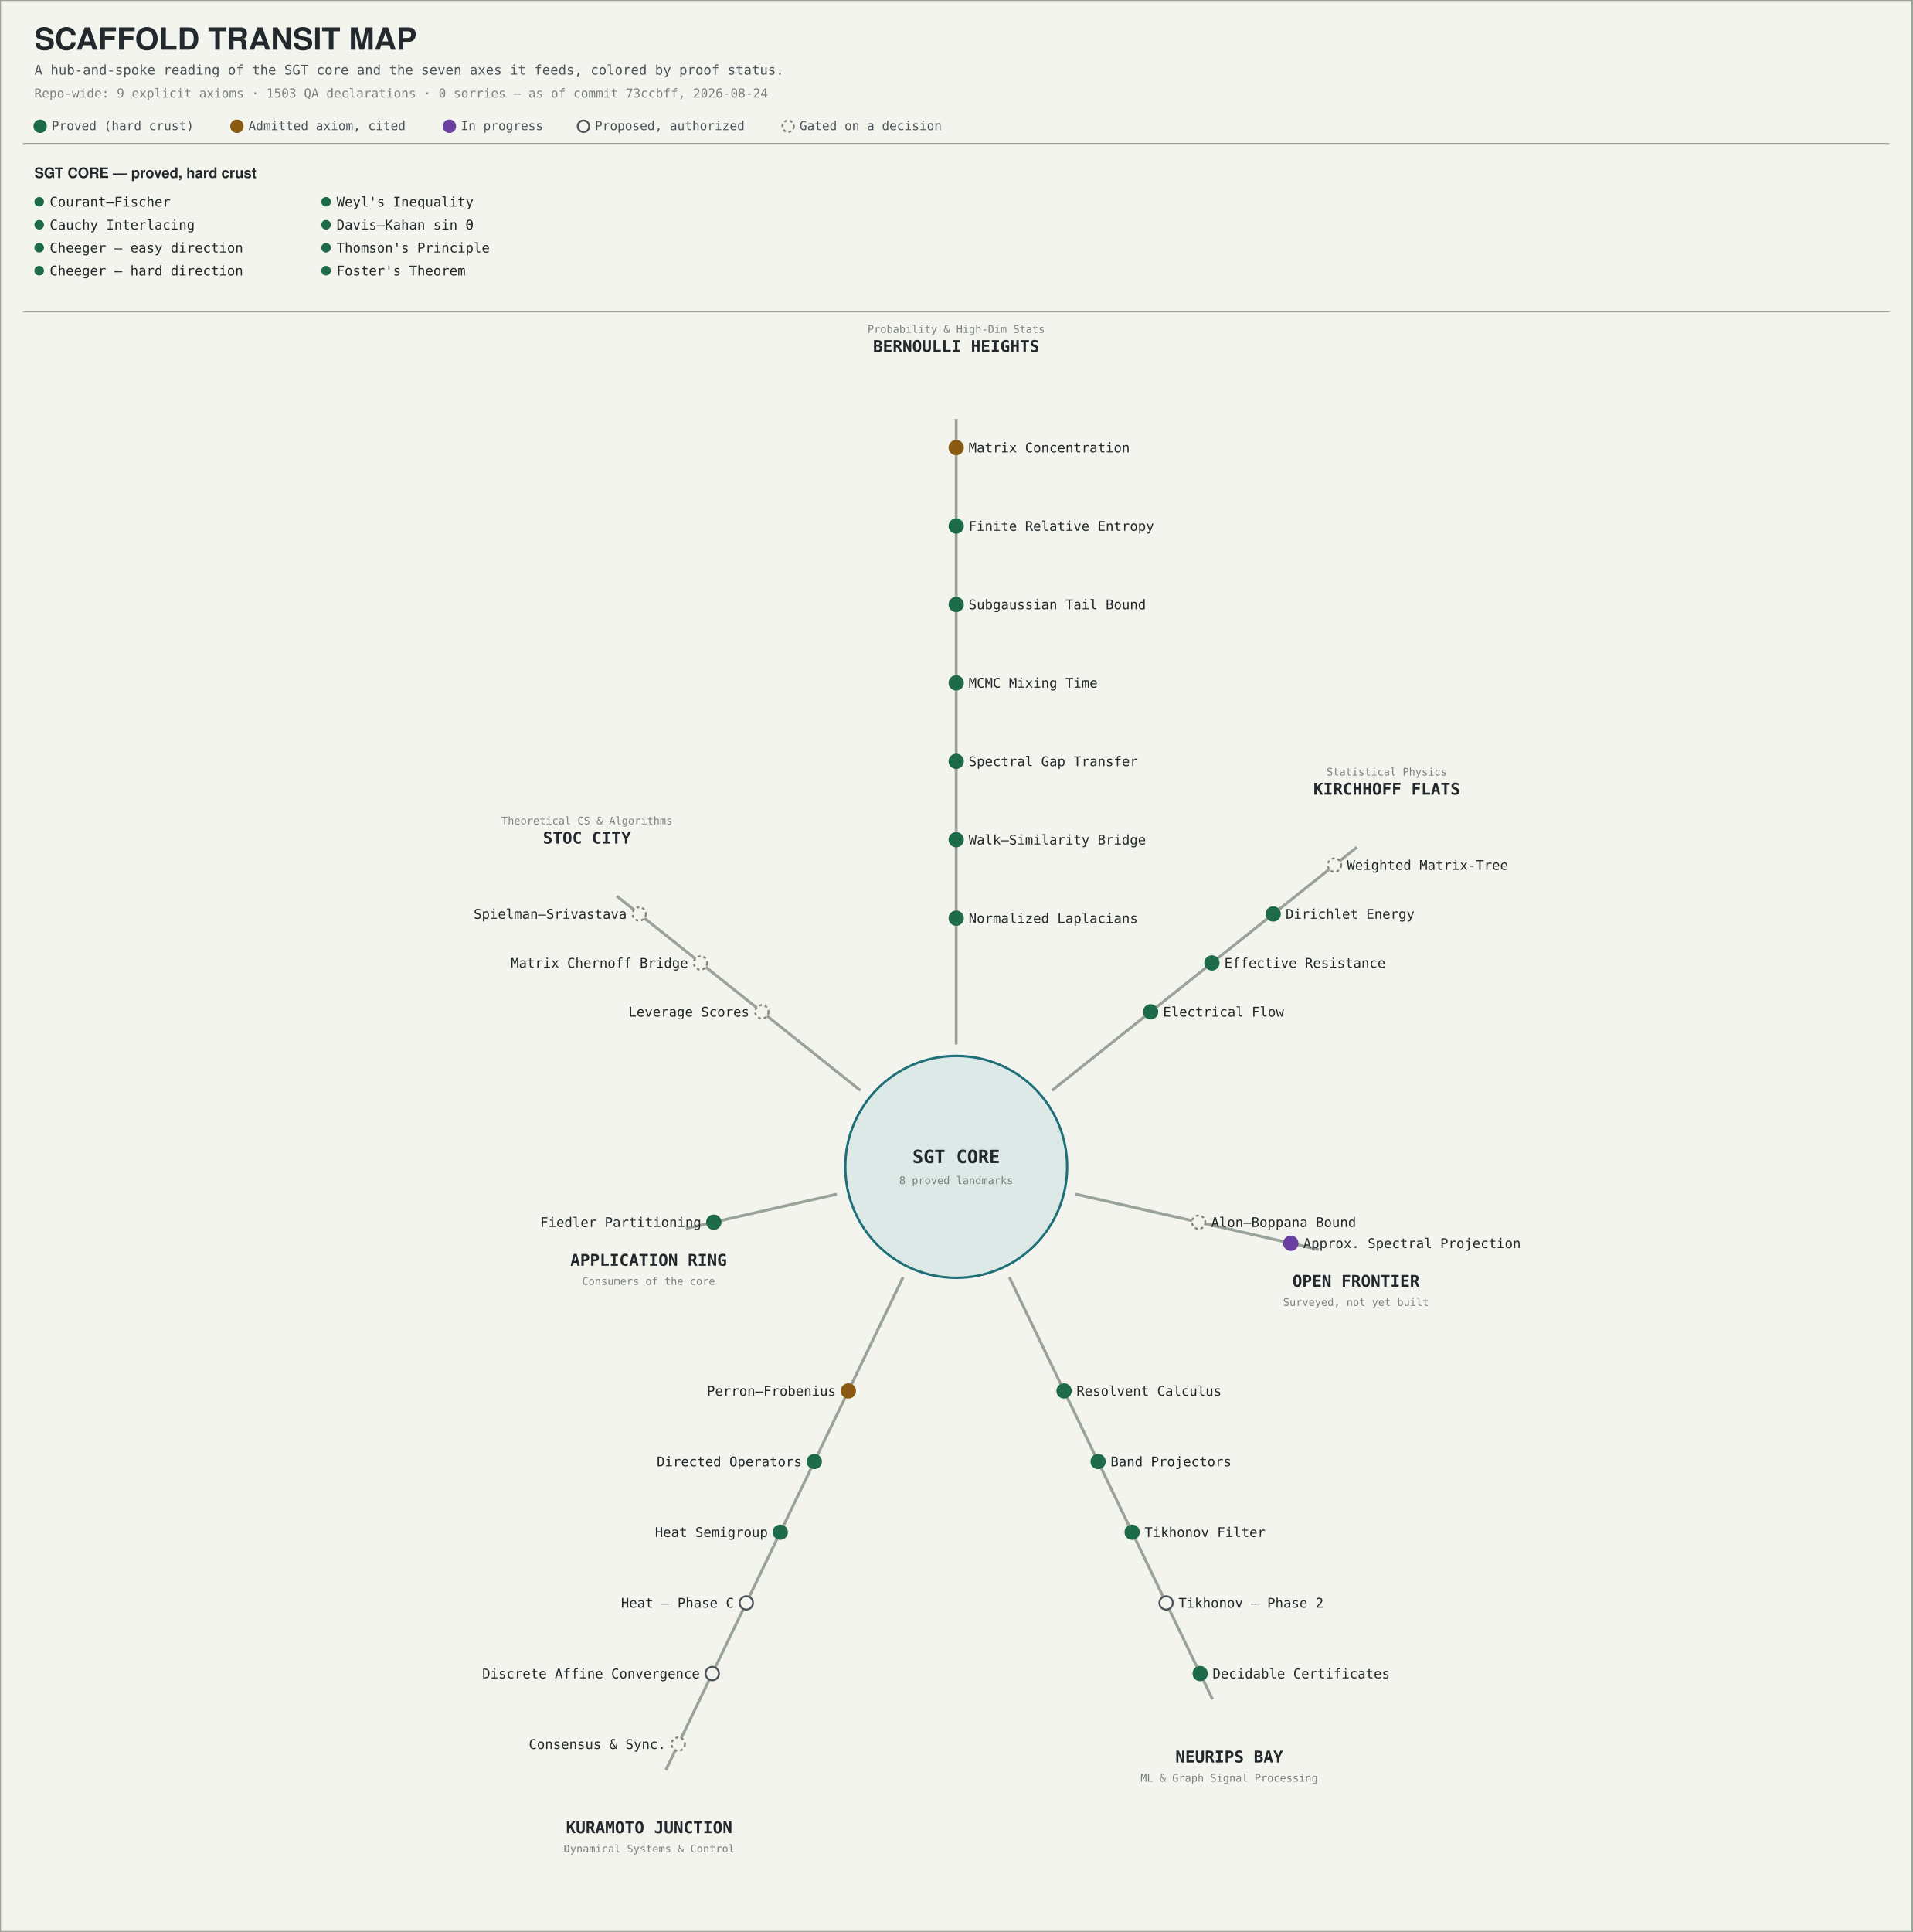
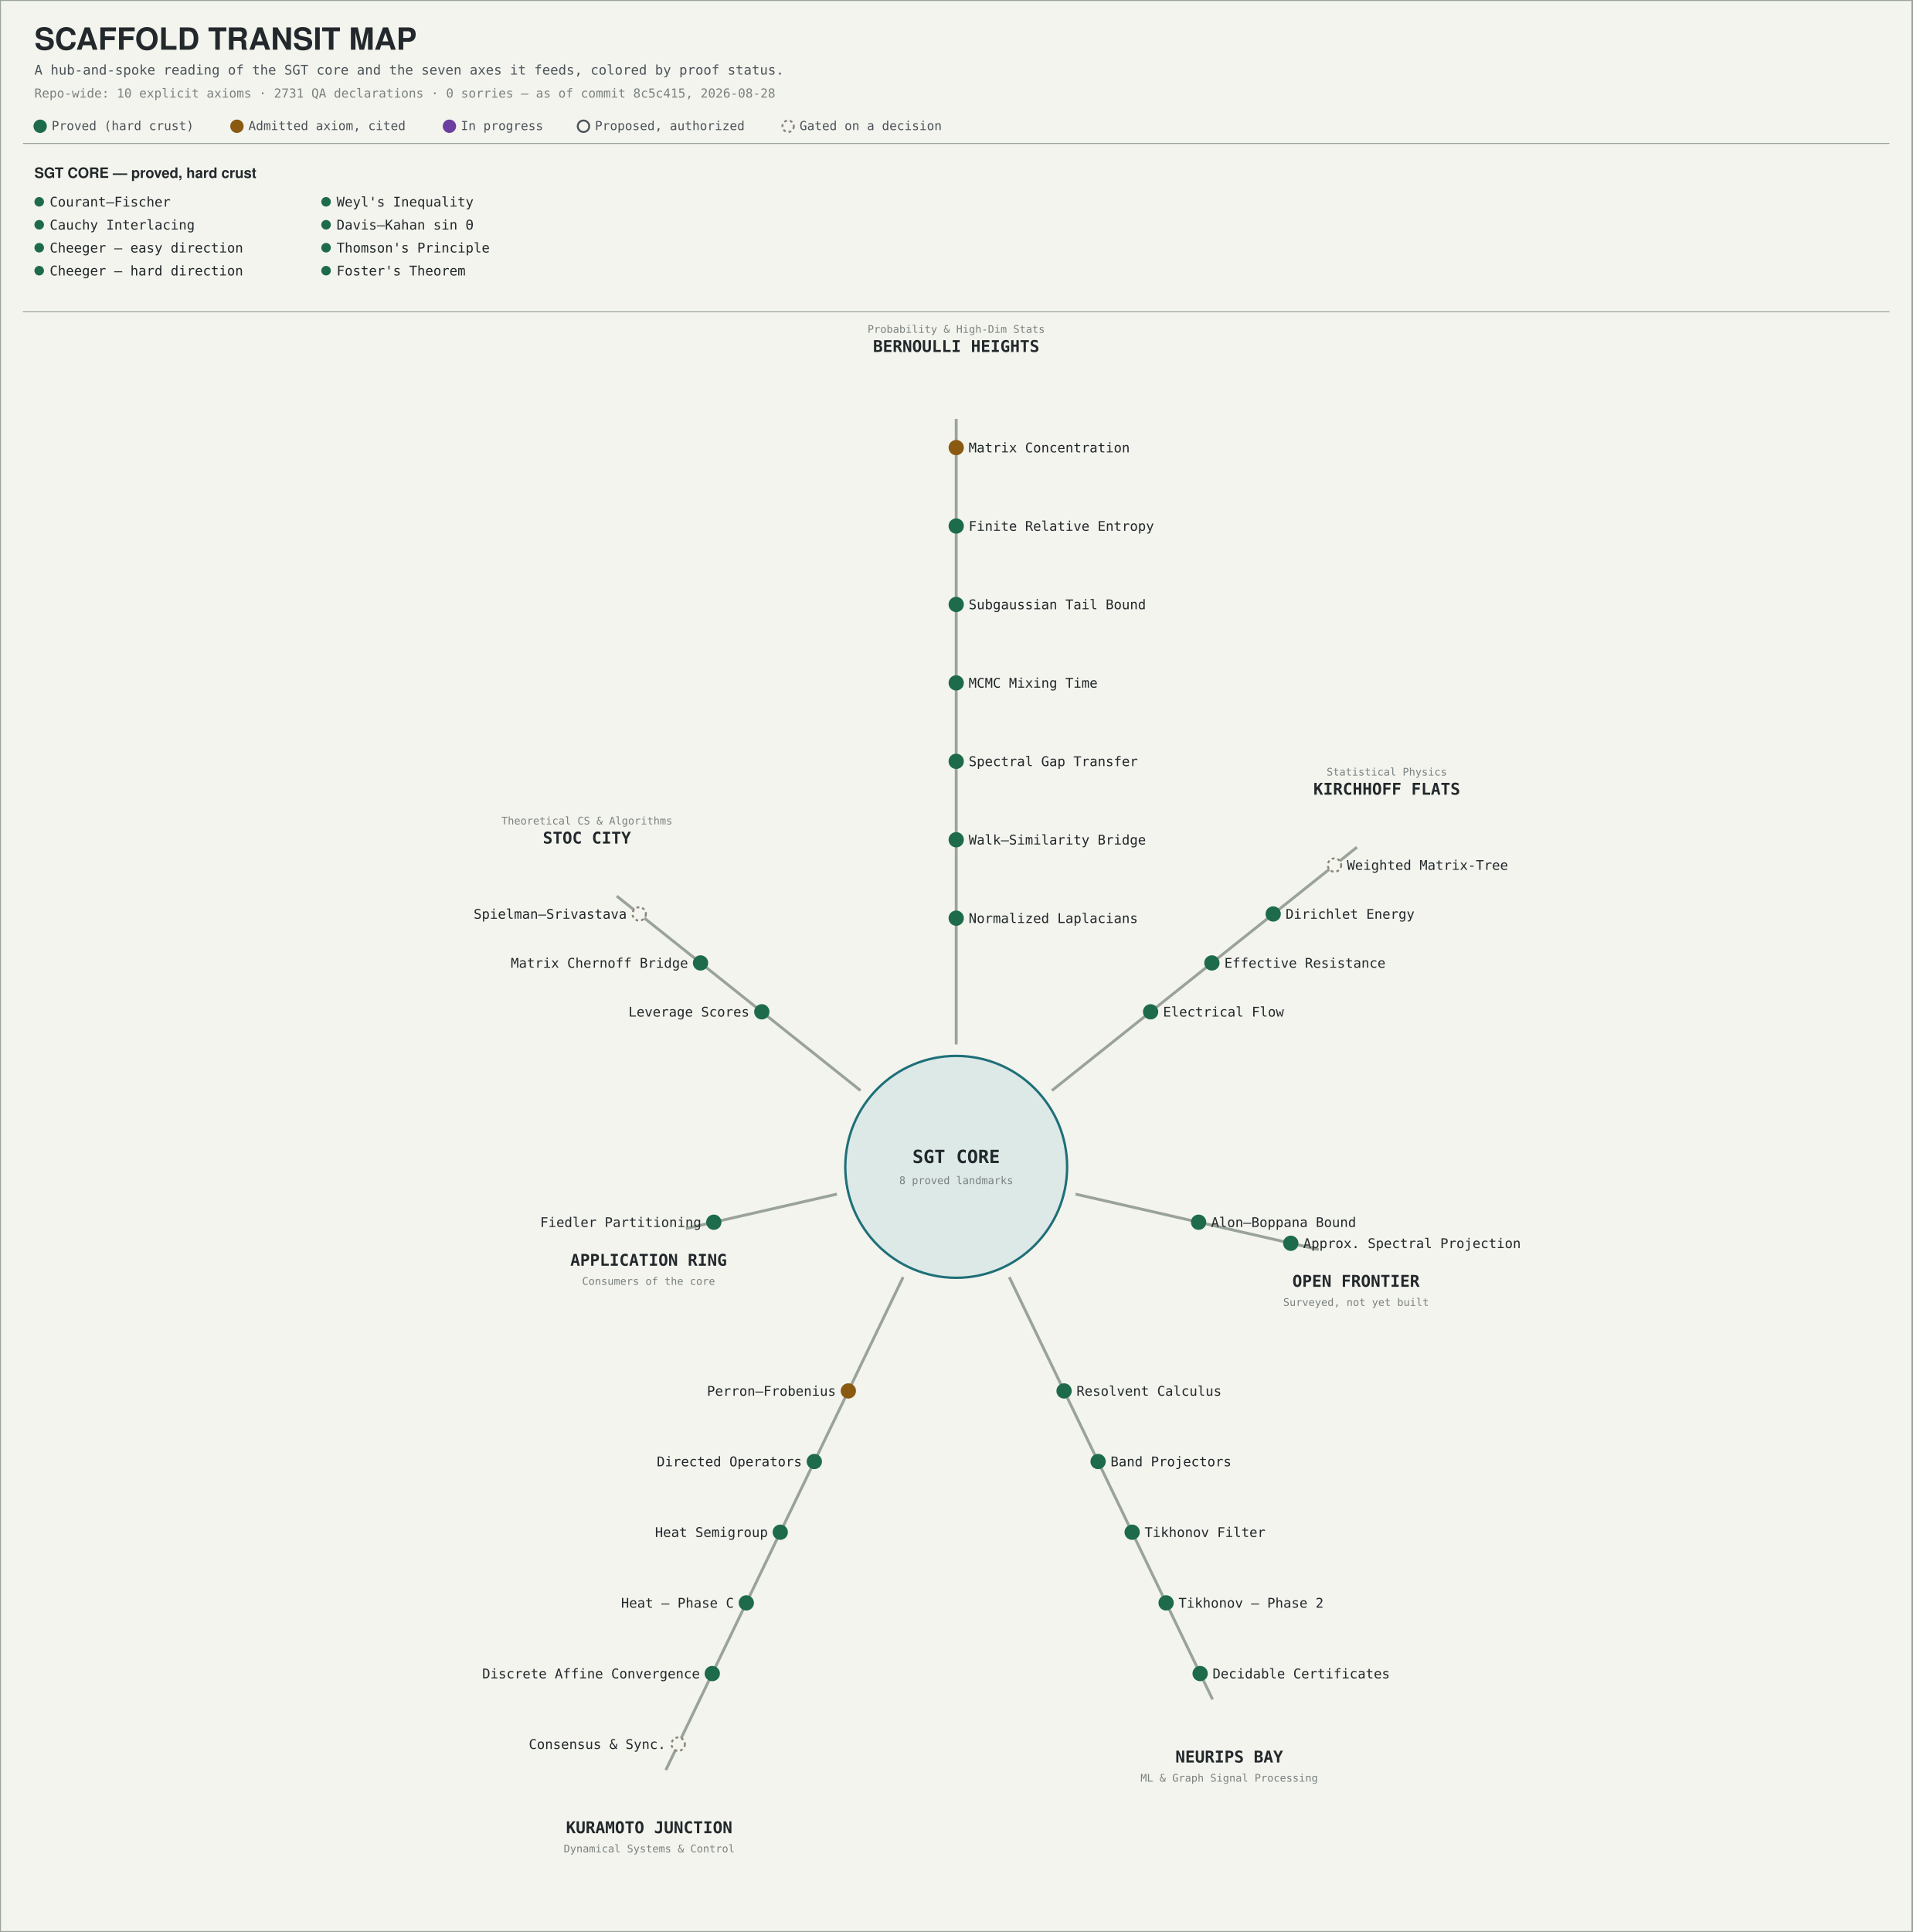
<svg xmlns="http://www.w3.org/2000/svg" viewBox="0 0 2000 2020" role="img" aria-label="Hub-and-spoke map of Scaffold's spectral graph theory core and its seven research axes, colored by proof status">
  <rect x="0" y="0" width="2000" height="2020" fill="#F3F4EE" stroke="#9AA39A" stroke-width="2" />
  <text x="36" y="52" font-size="32" font-weight="700" fill="#22282B" font-family="ui-sans-serif,Helvetica,Arial,sans-serif">SCAFFOLD TRANSIT MAP</text>
  <text x="36" y="78" font-size="14" fill="#4B5359" font-family="ui-monospace,Consolas,monospace">A hub-and-spoke reading of the SGT core and the seven axes it feeds, colored by proof status.</text>
-   <text x="36" y="102" font-size="13" fill="#7A817F" font-family="ui-monospace,Consolas,monospace">Repo-wide: 9 explicit axioms · 1503 QA declarations · 0 sorries — as of commit 73ccbff, 2026-08-24</text>
+   <text x="36" y="102" font-size="13" fill="#7A817F" font-family="ui-monospace,Consolas,monospace">Repo-wide: 10 explicit axioms · 2731 QA declarations · 0 sorries — as of commit 8c5c415, 2026-08-28</text>
  <circle cx="42" cy="132" r="6" fill="#1D6B4A" stroke="#1D6B4A" stroke-width="2" />
  <text x="54" y="136" font-size="13" fill="#4B5359" font-family="ui-monospace,Consolas,monospace">Proved (hard crust)</text>
  <circle cx="247.8" cy="132" r="6" fill="#8A5A12" stroke="#8A5A12" stroke-width="2" />
  <text x="259.8" y="136" font-size="13" fill="#4B5359" font-family="ui-monospace,Consolas,monospace">Admitted axiom, cited</text>
  <circle cx="470.0" cy="132" r="6" fill="#6A3FA0" stroke="#6A3FA0" stroke-width="2" />
  <text x="482.0" y="136" font-size="13" fill="#4B5359" font-family="ui-monospace,Consolas,monospace">In progress</text>
  <circle cx="610.2" cy="132" r="6" fill="#F3F4EE" stroke="#4B5359" stroke-width="2" />
  <text x="622.2" y="136" font-size="13" fill="#4B5359" font-family="ui-monospace,Consolas,monospace">Proposed, authorized</text>
  <circle cx="824.2" cy="132" r="6" fill="#F3F4EE" stroke="#8A8378" stroke-width="2" stroke-dasharray="3,3" />
  <text x="836.2" y="136" font-size="13" fill="#4B5359" font-family="ui-monospace,Consolas,monospace">Gated on a decision</text>
  <line x1="24" y1="150" x2="1976" y2="150" stroke="#9AA39A" stroke-width="1" />
  <text x="36" y="186" font-size="15" font-weight="700" fill="#22282B" font-family="ui-sans-serif,Helvetica,Arial,sans-serif">SGT CORE — proved, hard crust</text>
  <circle cx="41" cy="211" r="5" fill="#1D6B4A" />
  <text x="52.0" y="216.0" text-anchor="start" font-size="14" fill="#22282B" font-family="ui-monospace,Consolas,monospace">Courant–Fischer</text>
  <circle cx="41" cy="235" r="5" fill="#1D6B4A" />
  <text x="52.0" y="240.0" text-anchor="start" font-size="14" fill="#22282B" font-family="ui-monospace,Consolas,monospace">Cauchy Interlacing</text>
  <circle cx="41" cy="259" r="5" fill="#1D6B4A" />
  <text x="52.0" y="264.0" text-anchor="start" font-size="14" fill="#22282B" font-family="ui-monospace,Consolas,monospace">Cheeger — easy direction</text>
  <circle cx="41" cy="283" r="5" fill="#1D6B4A" />
  <text x="52.0" y="288.0" text-anchor="start" font-size="14" fill="#22282B" font-family="ui-monospace,Consolas,monospace">Cheeger — hard direction</text>
  <circle cx="341" cy="211" r="5" fill="#1D6B4A" />
  <text x="352.0" y="216.0" text-anchor="start" font-size="14" fill="#22282B" font-family="ui-monospace,Consolas,monospace">Weyl's Inequality</text>
  <circle cx="341" cy="235" r="5" fill="#1D6B4A" />
  <text x="352.0" y="240.0" text-anchor="start" font-size="14" fill="#22282B" font-family="ui-monospace,Consolas,monospace">Davis–Kahan sin Θ</text>
  <circle cx="341" cy="259" r="5" fill="#1D6B4A" />
  <text x="352.0" y="264.0" text-anchor="start" font-size="14" fill="#22282B" font-family="ui-monospace,Consolas,monospace">Thomson's Principle</text>
  <circle cx="341" cy="283" r="5" fill="#1D6B4A" />
  <text x="352.0" y="288.0" text-anchor="start" font-size="14" fill="#22282B" font-family="ui-monospace,Consolas,monospace">Foster's Theorem</text>
  <line x1="24" y1="326" x2="1976" y2="326" stroke="#9AA39A" stroke-width="1" />
  <circle cx="1000" cy="1220" r="116" fill="#DCE9E7" stroke="#1F6F78" stroke-width="2.5" />
  <text x="1000.0" y="1216.0" text-anchor="middle" font-size="19" fill="#22282B" font-weight="700" font-family="ui-monospace,Consolas,monospace">SGT CORE</text>
  <text x="1000.0" y="1238.0" text-anchor="middle" font-size="11" fill="#7A817F" font-family="ui-monospace,Consolas,monospace">8 proved landmarks</text>
  <line x1="1000.0" y1="1092.0" x2="1000.0" y2="438.0" stroke="#9AA39A" stroke-width="3" />
  <circle cx="1000.0" cy="960.0" r="7" fill="#1D6B4A" stroke="#1D6B4A" stroke-width="2" />
  <text x="1013.0" y="965.0" text-anchor="start" font-size="14" fill="#22282B" font-family="ui-monospace,Consolas,monospace">Normalized Laplacians</text>
  <circle cx="1000.0" cy="878.0" r="7" fill="#1D6B4A" stroke="#1D6B4A" stroke-width="2" />
  <text x="1013.0" y="883.0" text-anchor="start" font-size="14" fill="#22282B" font-family="ui-monospace,Consolas,monospace">Walk–Similarity Bridge</text>
  <circle cx="1000.0" cy="796.0" r="7" fill="#1D6B4A" stroke="#1D6B4A" stroke-width="2" />
  <text x="1013.0" y="801.0" text-anchor="start" font-size="14" fill="#22282B" font-family="ui-monospace,Consolas,monospace">Spectral Gap Transfer</text>
  <circle cx="1000.0" cy="714.0" r="7" fill="#1D6B4A" stroke="#1D6B4A" stroke-width="2" />
  <text x="1013.0" y="719.0" text-anchor="start" font-size="14" fill="#22282B" font-family="ui-monospace,Consolas,monospace">MCMC Mixing Time</text>
  <circle cx="1000.0" cy="632.0" r="7" fill="#1D6B4A" stroke="#1D6B4A" stroke-width="2" />
  <text x="1013.0" y="637.0" text-anchor="start" font-size="14" fill="#22282B" font-family="ui-monospace,Consolas,monospace">Subgaussian Tail Bound</text>
  <circle cx="1000.0" cy="550.0" r="7" fill="#1D6B4A" stroke="#1D6B4A" stroke-width="2" />
  <text x="1013.0" y="555.0" text-anchor="start" font-size="14" fill="#22282B" font-family="ui-monospace,Consolas,monospace">Finite Relative Entropy</text>
  <circle cx="1000.0" cy="468.0" r="7" fill="#8A5A12" stroke="#8A5A12" stroke-width="2" />
  <text x="1013.0" y="473.0" text-anchor="start" font-size="14" fill="#22282B" font-family="ui-monospace,Consolas,monospace">Matrix Concentration</text>
  <text x="1000.0" y="368.0" text-anchor="middle" font-size="17" fill="#22282B" font-weight="700" font-family="ui-monospace,Consolas,monospace">BERNOULLI HEIGHTS</text>
  <text x="1000.0" y="348.0" text-anchor="middle" font-size="11" fill="#7A817F" font-family="ui-monospace,Consolas,monospace">Probability &amp; High-Dim Stats</text>
  <line x1="875.2" y1="1248.5" x2="717.3" y2="1284.5" stroke="#9AA39A" stroke-width="3" />
  <circle cx="746.5" cy="1277.9" r="7" fill="#1D6B4A" stroke="#1D6B4A" stroke-width="2" />
  <text x="733.5" y="1282.9" text-anchor="end" font-size="14" fill="#22282B" font-family="ui-monospace,Consolas,monospace">Fiedler Partitioning</text>
  <text x="678.3" y="1323.4" text-anchor="middle" font-size="17" fill="#22282B" font-weight="700" font-family="ui-monospace,Consolas,monospace">APPLICATION RING</text>
  <text x="678.3" y="1343.4" text-anchor="middle" font-size="11" fill="#7A817F" font-family="ui-monospace,Consolas,monospace">Consumers of the core</text>
  <line x1="944.5" y1="1335.3" x2="696.3" y2="1850.7" stroke="#9AA39A" stroke-width="3" />
  <circle cx="887.2" cy="1454.3" r="7" fill="#8A5A12" stroke="#8A5A12" stroke-width="2" />
  <text x="874.2" y="1459.3" text-anchor="end" font-size="14" fill="#22282B" font-family="ui-monospace,Consolas,monospace">Perron–Frobenius</text>
  <circle cx="851.6" cy="1528.1" r="7" fill="#1D6B4A" stroke="#1D6B4A" stroke-width="2" />
  <text x="838.6" y="1533.1" text-anchor="end" font-size="14" fill="#22282B" font-family="ui-monospace,Consolas,monospace">Directed Operators</text>
  <circle cx="816.0" cy="1602.0" r="7" fill="#1D6B4A" stroke="#1D6B4A" stroke-width="2" />
  <text x="803.0" y="1607.0" text-anchor="end" font-size="14" fill="#22282B" font-family="ui-monospace,Consolas,monospace">Heat Semigroup</text>
-   <circle cx="780.5" cy="1675.9" r="7" fill="#F3F4EE" stroke="#4B5359" stroke-width="2" />
+   <circle cx="780.5" cy="1675.9" r="7" fill="#1D6B4A" stroke="#1D6B4A" stroke-width="2" />
  <text x="767.5" y="1680.9" text-anchor="end" font-size="14" fill="#22282B" font-family="ui-monospace,Consolas,monospace">Heat — Phase C</text>
-   <circle cx="744.9" cy="1749.8" r="7" fill="#F3F4EE" stroke="#4B5359" stroke-width="2" />
+   <circle cx="744.9" cy="1749.8" r="7" fill="#1D6B4A" stroke="#1D6B4A" stroke-width="2" />
  <text x="731.9" y="1754.8" text-anchor="end" font-size="14" fill="#22282B" font-family="ui-monospace,Consolas,monospace">Discrete Affine Convergence</text>
  <circle cx="709.3" cy="1823.6" r="7" fill="#F3F4EE" stroke="#8A8378" stroke-width="2" stroke-dasharray="3,3" />
  <text x="696.3" y="1828.6" text-anchor="end" font-size="14" fill="#22282B" font-family="ui-monospace,Consolas,monospace">Consensus &amp; Sync.</text>
  <text x="678.9" y="1916.7" text-anchor="middle" font-size="17" fill="#22282B" font-weight="700" font-family="ui-monospace,Consolas,monospace">KURAMOTO JUNCTION</text>
  <text x="678.9" y="1936.7" text-anchor="middle" font-size="11" fill="#7A817F" font-family="ui-monospace,Consolas,monospace">Dynamical Systems &amp; Control</text>
  <line x1="1100.1" y1="1140.2" x2="1419.1" y2="885.8" stroke="#9AA39A" stroke-width="3" />
  <circle cx="1203.3" cy="1057.9" r="7" fill="#1D6B4A" stroke="#1D6B4A" stroke-width="2" />
  <text x="1216.3" y="1062.9" text-anchor="start" font-size="14" fill="#22282B" font-family="ui-monospace,Consolas,monospace">Electrical Flow</text>
  <circle cx="1267.4" cy="1006.8" r="7" fill="#1D6B4A" stroke="#1D6B4A" stroke-width="2" />
  <text x="1280.4" y="1011.8" text-anchor="start" font-size="14" fill="#22282B" font-family="ui-monospace,Consolas,monospace">Effective Resistance</text>
  <circle cx="1331.5" cy="955.6" r="7" fill="#1D6B4A" stroke="#1D6B4A" stroke-width="2" />
  <text x="1344.5" y="960.6" text-anchor="start" font-size="14" fill="#22282B" font-family="ui-monospace,Consolas,monospace">Dirichlet Energy</text>
  <circle cx="1395.6" cy="904.5" r="7" fill="#F3F4EE" stroke="#8A8378" stroke-width="2" stroke-dasharray="3,3" />
  <text x="1408.6" y="909.5" text-anchor="start" font-size="14" fill="#22282B" font-family="ui-monospace,Consolas,monospace">Weighted Matrix-Tree</text>
  <text x="1450.3" y="830.9" text-anchor="middle" font-size="17" fill="#22282B" font-weight="700" font-family="ui-monospace,Consolas,monospace">KIRCHHOFF FLATS</text>
  <text x="1450.3" y="810.9" text-anchor="middle" font-size="11" fill="#7A817F" font-family="ui-monospace,Consolas,monospace">Statistical Physics</text>
  <line x1="1124.8" y1="1248.5" x2="1379.1" y2="1306.5" stroke="#9AA39A" stroke-width="3" />
-   <circle cx="1253.5" cy="1277.9" r="7" fill="#F3F4EE" stroke="#8A8378" stroke-width="2" stroke-dasharray="3,3" />
+   <circle cx="1253.5" cy="1277.9" r="7" fill="#1D6B4A" stroke="#1D6B4A" stroke-width="2" />
  <text x="1266.5" y="1282.9" text-anchor="start" font-size="14" fill="#22282B" font-family="ui-monospace,Consolas,monospace">Alon–Boppana Bound</text>
-   <circle cx="1349.9" cy="1299.9" r="7" fill="#6A3FA0" stroke="#6A3FA0" stroke-width="2" />
+   <circle cx="1349.9" cy="1299.9" r="7" fill="#1D6B4A" stroke="#1D6B4A" stroke-width="2" />
  <text x="1362.9" y="1304.9" text-anchor="start" font-size="14" fill="#22282B" font-family="ui-monospace,Consolas,monospace">Approx. Spectral Projection</text>
  <text x="1418.1" y="1345.4" text-anchor="middle" font-size="17" fill="#22282B" font-weight="700" font-family="ui-monospace,Consolas,monospace">OPEN FRONTIER</text>
  <text x="1418.1" y="1365.4" text-anchor="middle" font-size="11" fill="#7A817F" font-family="ui-monospace,Consolas,monospace">Surveyed, not yet built</text>
  <line x1="1055.5" y1="1335.3" x2="1268.1" y2="1776.8" stroke="#9AA39A" stroke-width="3" />
  <circle cx="1112.8" cy="1454.3" r="7" fill="#1D6B4A" stroke="#1D6B4A" stroke-width="2" />
  <text x="1125.8" y="1459.3" text-anchor="start" font-size="14" fill="#22282B" font-family="ui-monospace,Consolas,monospace">Resolvent Calculus</text>
  <circle cx="1148.4" cy="1528.1" r="7" fill="#1D6B4A" stroke="#1D6B4A" stroke-width="2" />
  <text x="1161.4" y="1533.1" text-anchor="start" font-size="14" fill="#22282B" font-family="ui-monospace,Consolas,monospace">Band Projectors</text>
  <circle cx="1184.0" cy="1602.0" r="7" fill="#1D6B4A" stroke="#1D6B4A" stroke-width="2" />
  <text x="1197.0" y="1607.0" text-anchor="start" font-size="14" fill="#22282B" font-family="ui-monospace,Consolas,monospace">Tikhonov Filter</text>
-   <circle cx="1219.5" cy="1675.9" r="7" fill="#F3F4EE" stroke="#4B5359" stroke-width="2" />
+   <circle cx="1219.5" cy="1675.9" r="7" fill="#1D6B4A" stroke="#1D6B4A" stroke-width="2" />
  <text x="1232.5" y="1680.9" text-anchor="start" font-size="14" fill="#22282B" font-family="ui-monospace,Consolas,monospace">Tikhonov — Phase 2</text>
  <circle cx="1255.1" cy="1749.8" r="7" fill="#1D6B4A" stroke="#1D6B4A" stroke-width="2" />
  <text x="1268.1" y="1754.8" text-anchor="start" font-size="14" fill="#22282B" font-family="ui-monospace,Consolas,monospace">Decidable Certificates</text>
  <text x="1285.5" y="1842.8" text-anchor="middle" font-size="17" fill="#22282B" font-weight="700" font-family="ui-monospace,Consolas,monospace">NEURIPS BAY</text>
  <text x="1285.5" y="1862.8" text-anchor="middle" font-size="11" fill="#7A817F" font-family="ui-monospace,Consolas,monospace">ML &amp; Graph Signal Processing</text>
  <line x1="899.9" y1="1140.2" x2="645.0" y2="936.9" stroke="#9AA39A" stroke-width="3" />
-   <circle cx="796.7" cy="1057.9" r="7" fill="#F3F4EE" stroke="#8A8378" stroke-width="2" stroke-dasharray="3,3" />
+   <circle cx="796.7" cy="1057.9" r="7" fill="#1D6B4A" stroke="#1D6B4A" stroke-width="2" />
  <text x="783.7" y="1062.9" text-anchor="end" font-size="14" fill="#22282B" font-family="ui-monospace,Consolas,monospace">Leverage Scores</text>
-   <circle cx="732.6" cy="1006.8" r="7" fill="#F3F4EE" stroke="#8A8378" stroke-width="2" stroke-dasharray="3,3" />
+   <circle cx="732.6" cy="1006.8" r="7" fill="#1D6B4A" stroke="#1D6B4A" stroke-width="2" />
  <text x="719.6" y="1011.8" text-anchor="end" font-size="14" fill="#22282B" font-family="ui-monospace,Consolas,monospace">Matrix Chernoff Bridge</text>
  <circle cx="668.5" cy="955.6" r="7" fill="#F3F4EE" stroke="#8A8378" stroke-width="2" stroke-dasharray="3,3" />
  <text x="655.5" y="960.6" text-anchor="end" font-size="14" fill="#22282B" font-family="ui-monospace,Consolas,monospace">Spielman–Srivastava</text>
  <text x="613.8" y="882.0" text-anchor="middle" font-size="17" fill="#22282B" font-weight="700" font-family="ui-monospace,Consolas,monospace">STOC CITY</text>
  <text x="613.8" y="862.0" text-anchor="middle" font-size="11" fill="#7A817F" font-family="ui-monospace,Consolas,monospace">Theoretical CS &amp; Algorithms</text>
</svg>
